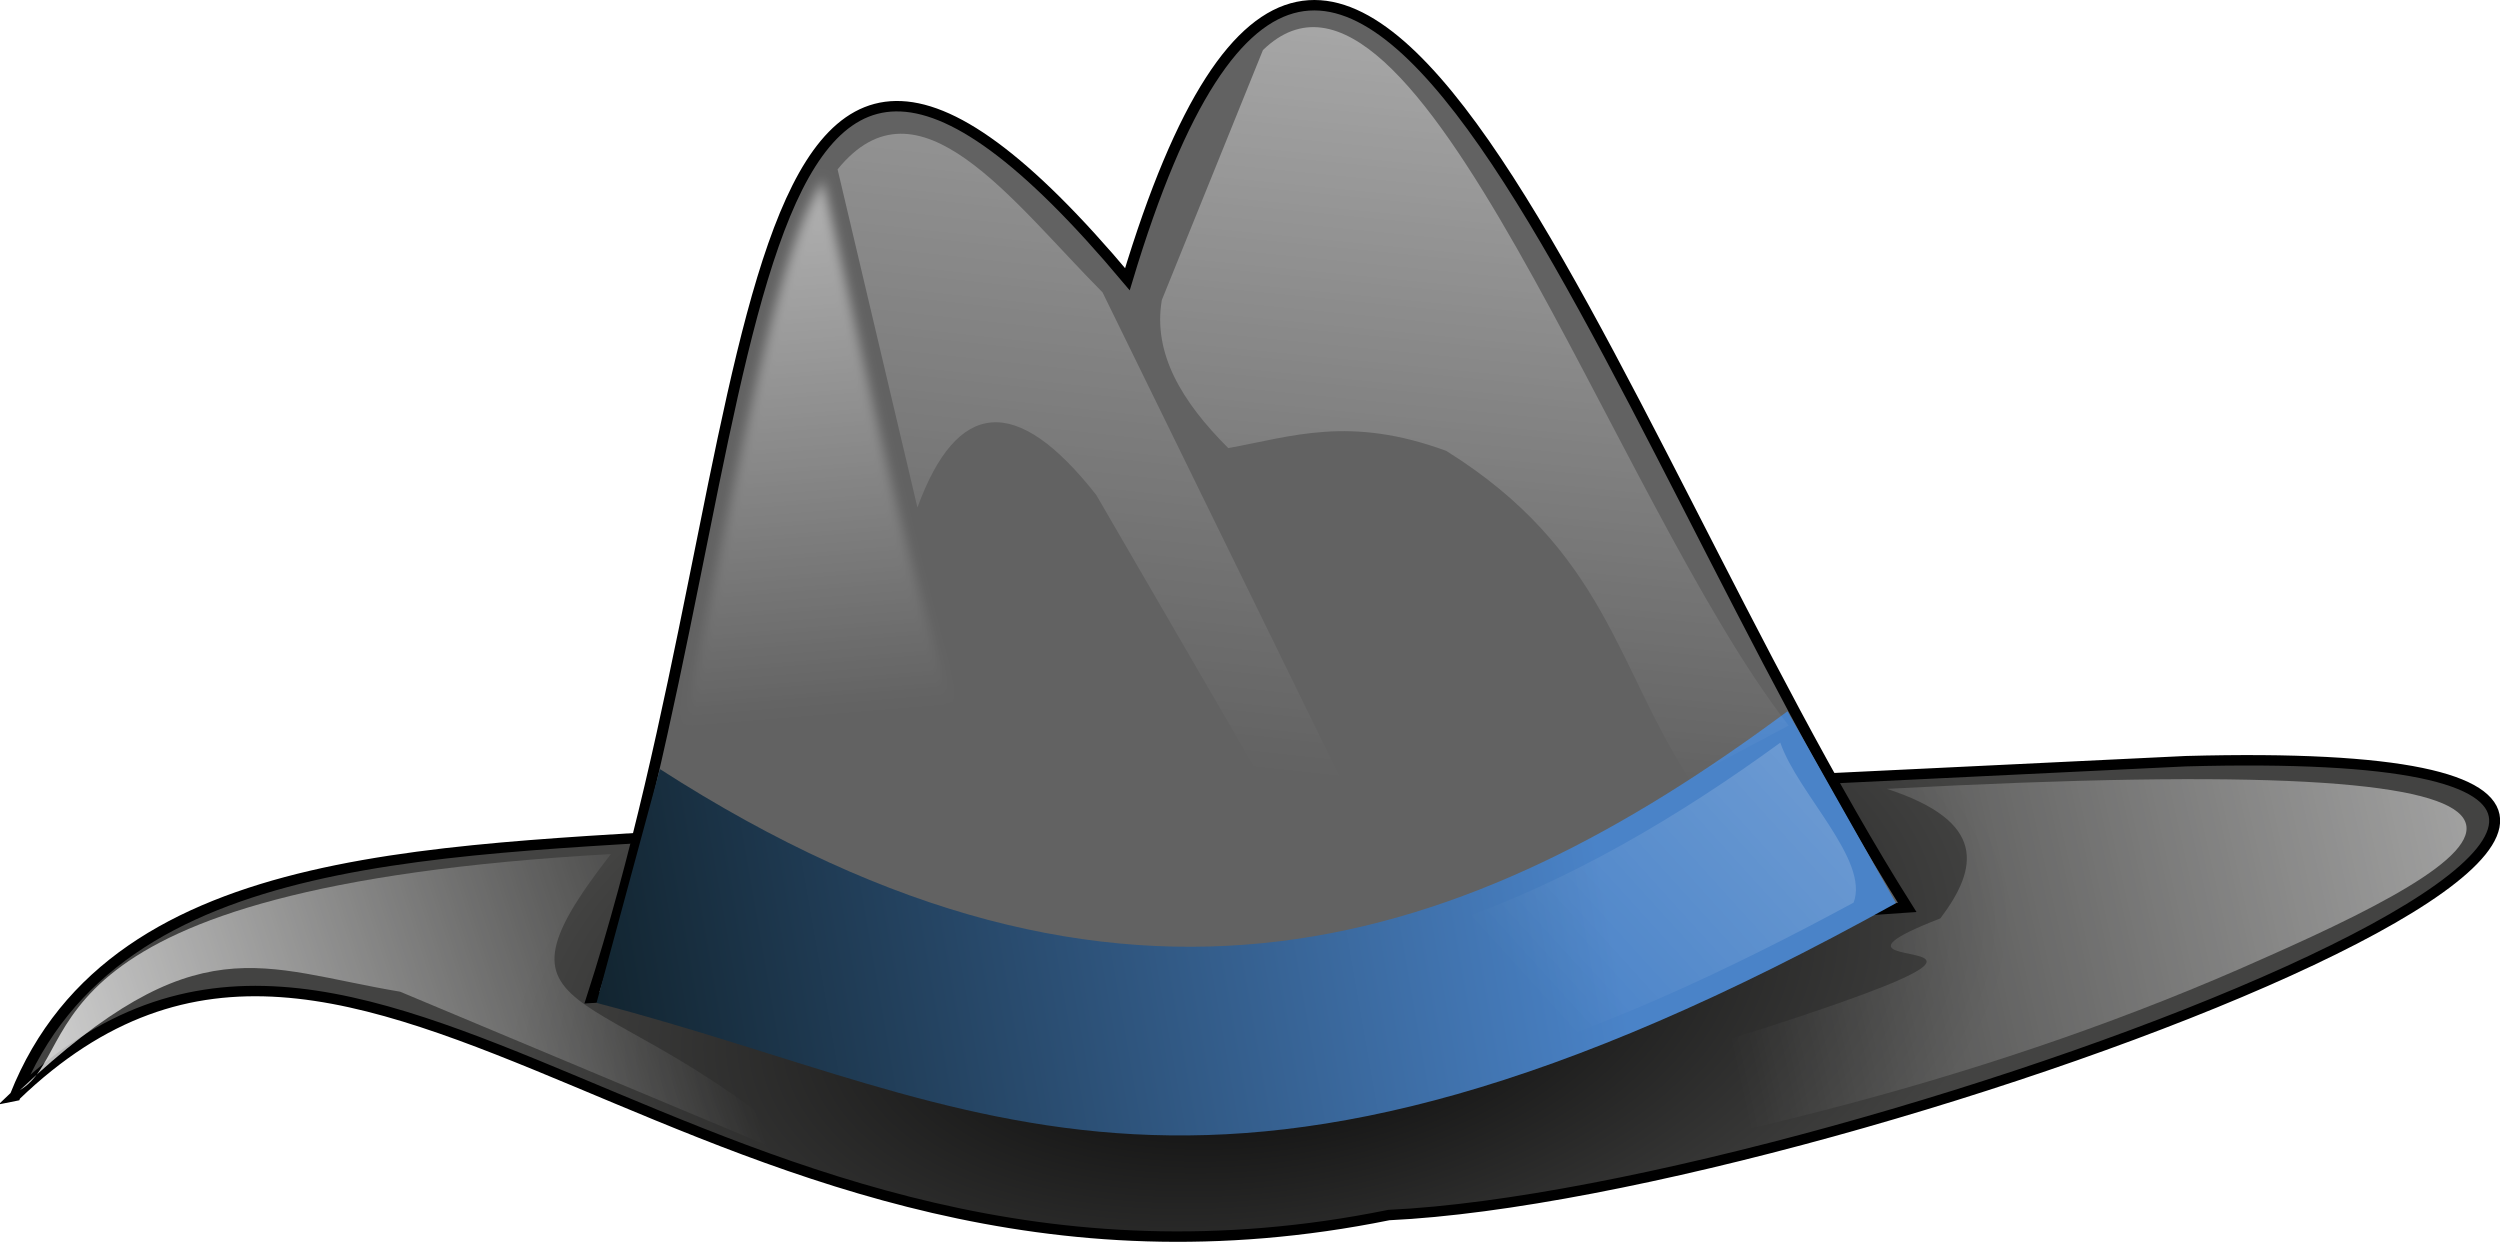
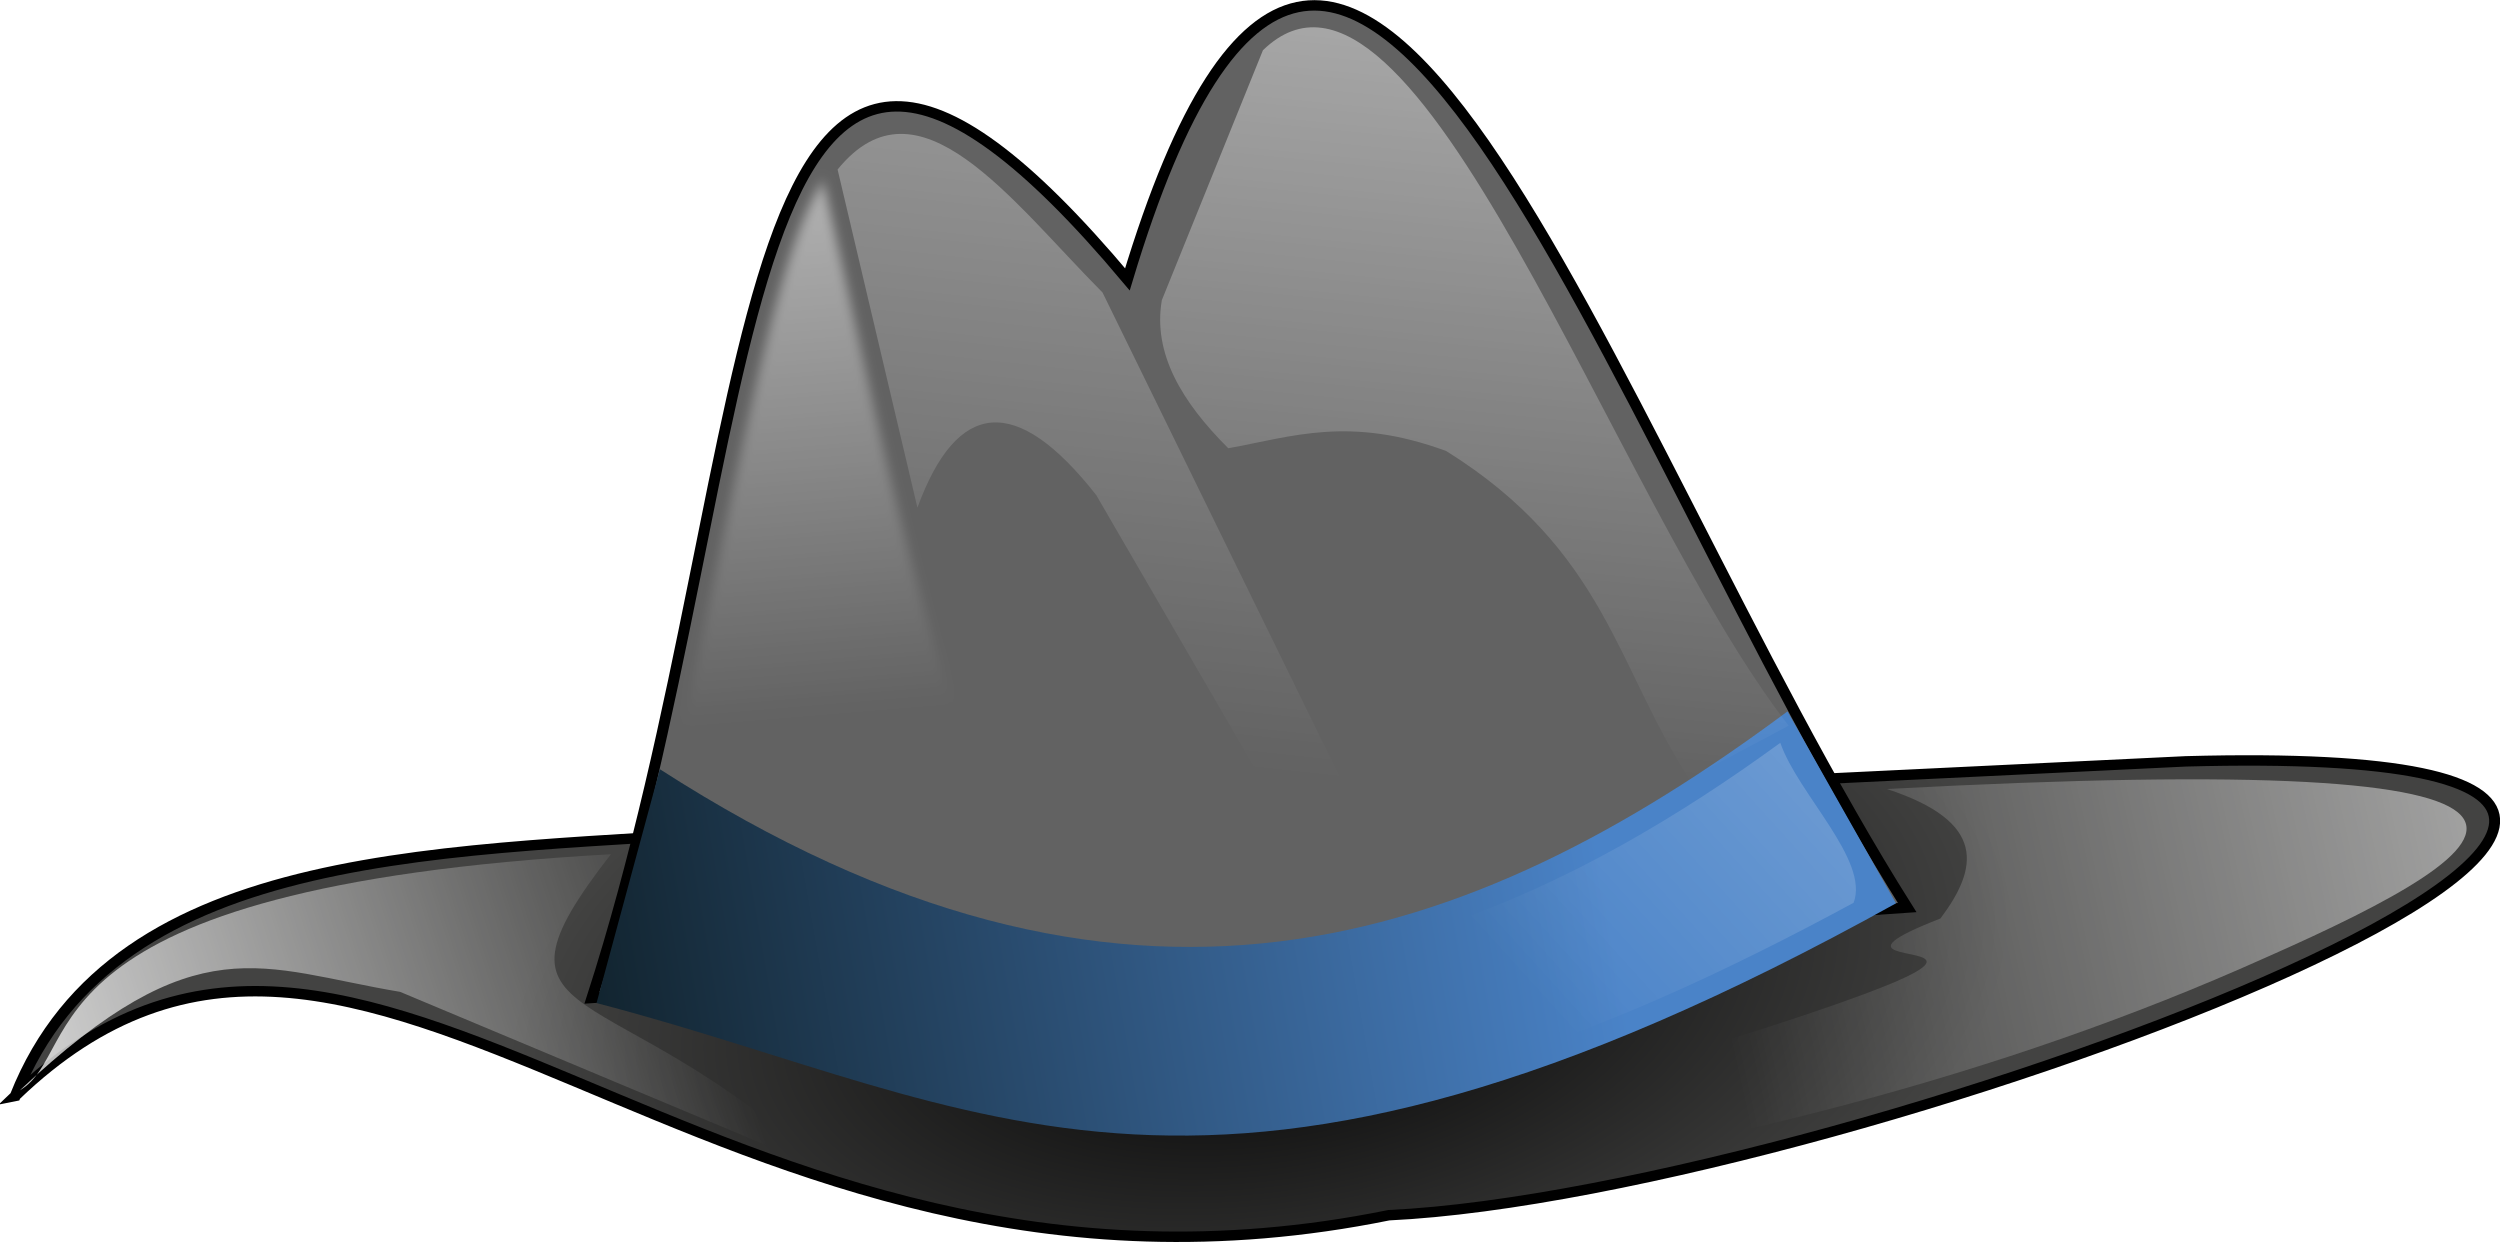
- <svg xmlns="http://www.w3.org/2000/svg" xmlns:xlink="http://www.w3.org/1999/xlink" version="1.1" width="100%" height="100%" viewBox="0 0 158.61 78.786" id="svg2">
+ <svg xmlns="http://www.w3.org/2000/svg" xmlns:xlink="http://www.w3.org/1999/xlink" version="1.1" width="159" height="79" viewBox="0 0 158.61 78.786" id="svg2">
  <defs id="defs4">
    <linearGradient x1="303.9" y1="308.01" x2="340.92" y2="462.36" id="linearGradient3788" gradientUnits="userSpaceOnUse">
      <stop id="stop3784" style="stop-color:#ffffff;stop-opacity:1" offset="0" />
      <stop id="stop3786" style="stop-color:#ffffff;stop-opacity:0" offset="1" />
    </linearGradient>
    <linearGradient x1="332.11" y1="326.24" x2="365.42" y2="458.69" id="linearGradient3796" gradientUnits="userSpaceOnUse">
      <stop id="stop3792" style="stop-color:#ffffff;stop-opacity:0.731" offset="0" />
      <stop id="stop3794" style="stop-color:#ffffff;stop-opacity:0" offset="1" />
    </linearGradient>
    <linearGradient x1="376.8" y1="352.69" x2="381.31" y2="453.22" id="linearGradient3804" gradientUnits="userSpaceOnUse">
      <stop id="stop3800" style="stop-color:#ffffff;stop-opacity:1" offset="0" />
      <stop id="stop3802" style="stop-color:#ffffff;stop-opacity:0" offset="1" />
    </linearGradient>
    <linearGradient x1="166.85" y1="475.82" x2="306.78" y2="488.33" id="linearGradient3812" gradientUnits="userSpaceOnUse">
      <stop id="stop3808" style="stop-color:#ffffff;stop-opacity:1" offset="0" />
      <stop id="stop3810" style="stop-color:#ffffff;stop-opacity:0" offset="1" />
    </linearGradient>
    <linearGradient x1="479.41" y1="479.67" x2="399.59" y2="465.24" id="linearGradient3820" gradientUnits="userSpaceOnUse">
      <stop id="stop3816" style="stop-color:#ffffff;stop-opacity:1" offset="0" />
      <stop id="stop3818" style="stop-color:#ffffff;stop-opacity:0" offset="1" />
    </linearGradient>
    <linearGradient x1="315.42" y1="484.45" x2="411.15" y2="488.78" id="linearGradient3852" gradientUnits="userSpaceOnUse">
      <stop id="stop3824" style="stop-color:#4a83c8;stop-opacity:1" offset="0" />
      <stop id="stop3826" style="stop-color:#10212a;stop-opacity:1" offset="1" />
    </linearGradient>
    <linearGradient x1="172.14" y1="393.79" x2="320.26" y2="492.38" id="linearGradient3864" gradientUnits="userSpaceOnUse">
      <stop id="stop3860" style="stop-color:#ffffff;stop-opacity:1" offset="0" />
      <stop id="stop3862" style="stop-color:#ffffff;stop-opacity:0" offset="1" />
    </linearGradient>
    <filter color-interpolation-filters="sRGB" id="filter3910">
      <feGaussianBlur stdDeviation="0.574" id="feGaussianBlur3912" />
    </filter>
    <radialGradient cx="348.18" cy="484.8" r="114.42" id="radialGradient3972" gradientUnits="userSpaceOnUse" gradientTransform="matrix(0.60457,0.0050483,-0.0027211,0.32587,139,325.06)">
      <stop id="stop3968" style="stop-color:#000000;stop-opacity:1" offset="0" />
      <stop id="stop3970" style="stop-color:#434342;stop-opacity:1" offset="1" />
    </radialGradient>
    <radialGradient cx="348.18" cy="484.8" r="114.42" id="radialGradient3972-1" gradientUnits="userSpaceOnUse" gradientTransform="matrix(0.60457,0.0050483,-0.0027211,0.32587,139,325.06)">
      <stop id="stop3968-5" style="stop-color:#000000;stop-opacity:1" offset="0" />
      <stop id="stop3970-4" style="stop-color:#434342;stop-opacity:1" offset="1" />
    </radialGradient>
    <linearGradient x1="315.42" y1="484.45" x2="411.15" y2="488.78" id="linearGradient3852-6" gradientUnits="userSpaceOnUse">
      <stop id="stop3824-5" style="stop-color:#4a83c8;stop-opacity:1" offset="0" />
      <stop id="stop3826-5" style="stop-color:#10212a;stop-opacity:1" offset="1" />
    </linearGradient>
    <linearGradient x1="332.11" y1="326.24" x2="365.42" y2="458.69" id="linearGradient3796-4" gradientUnits="userSpaceOnUse">
      <stop id="stop3792-0" style="stop-color:#ffffff;stop-opacity:0.731" offset="0" />
      <stop id="stop3794-3" style="stop-color:#ffffff;stop-opacity:0" offset="1" />
    </linearGradient>
    <linearGradient x1="303.9" y1="308.01" x2="340.92" y2="462.36" id="linearGradient3788-3" gradientUnits="userSpaceOnUse">
      <stop id="stop3784-0" style="stop-color:#ffffff;stop-opacity:1" offset="0" />
      <stop id="stop3786-4" style="stop-color:#ffffff;stop-opacity:0" offset="1" />
    </linearGradient>
    <linearGradient x1="376.8" y1="352.69" x2="381.31" y2="453.22" id="linearGradient3804-2" gradientUnits="userSpaceOnUse">
      <stop id="stop3800-4" style="stop-color:#ffffff;stop-opacity:1" offset="0" />
      <stop id="stop3802-7" style="stop-color:#ffffff;stop-opacity:0" offset="1" />
    </linearGradient>
    <filter color-interpolation-filters="sRGB" id="filter3910-5">
      <feGaussianBlur stdDeviation="0.574" id="feGaussianBlur3912-4" />
    </filter>
    <linearGradient x1="166.85" y1="475.82" x2="306.78" y2="488.33" id="linearGradient3812-6" gradientUnits="userSpaceOnUse">
      <stop id="stop3808-4" style="stop-color:#ffffff;stop-opacity:1" offset="0" />
      <stop id="stop3810-2" style="stop-color:#ffffff;stop-opacity:0" offset="1" />
    </linearGradient>
    <linearGradient x1="479.41" y1="479.67" x2="399.59" y2="465.24" id="linearGradient3820-2" gradientUnits="userSpaceOnUse">
      <stop id="stop3816-1" style="stop-color:#ffffff;stop-opacity:1" offset="0" />
      <stop id="stop3818-3" style="stop-color:#ffffff;stop-opacity:0" offset="1" />
    </linearGradient>
    <linearGradient x1="172.14" y1="393.79" x2="320.26" y2="492.38" id="linearGradient3066" xlink:href="#linearGradient3864-8" gradientUnits="userSpaceOnUse" />
    <linearGradient x1="172.14" y1="393.79" x2="320.26" y2="492.38" id="linearGradient3864-8" gradientUnits="userSpaceOnUse">
      <stop id="stop3860-1" style="stop-color:#ffffff;stop-opacity:1" offset="0" />
      <stop id="stop3862-1" style="stop-color:#ffffff;stop-opacity:0" offset="1" />
    </linearGradient>
    <linearGradient x1="172.14" y1="393.79" x2="320.26" y2="492.38" id="linearGradient3200" xlink:href="#linearGradient3864-8" gradientUnits="userSpaceOnUse" />
  </defs>
  <g transform="translate(-1278.175,-1324.32)" id="layer1">
    <g transform="matrix(-0.6891662,0.08701186,0.08274511,0.655372,1557.916,1039.271)" id="g3974">
      <path d="M 462.1,479.67 C 450.016,456.562 419.497,461.817 391.415,463.321 L 261.585,473.9 c -79.327,8.234 35.114,37.157 77.417,33.659 63.858,5.022 87.515,-55.77 123.1,-27.889 z" id="path2996" style="fill:url(#radialGradient3972-1);stroke:#000000;stroke-width:1px" />
      <path d="m 408.72,477.27 c -22.769,-51.104 -25.121,-113.65 -56.74,-62.03 -27.776,-65.757 -41.438,19.642 -63.472,69.242 z" id="path2998" style="fill:#626262;stroke:#000000;stroke-width:1px" />
      <path d="m 399.95,456.29 c -38.793,34.195 -71.276,26.763 -102.84,8.059 l -7.636,19.593 c 66.741,28.114 84.836,8.189 118.89,-6.129 z" id="path3000" style="fill:url(#linearGradient3852-6)" />
      <path d="m 334.67,476.78 19.715,-60.587 c 7.209,-9.839 14.169,-23.407 22.6,-14.906 l -3.366,33.179 c -4.816,-9.814 -10.25,-9.74 -16.349,0.962 l -15.868,39.43 c -1.856,2.579 -3.632,5.56 -6.732,1.923 z" id="path3004" style="fill:url(#linearGradient3796-4)" />
      <path d="m 349.1,417.64 c 1.434,4.969 -0.65,9.938 -4.328,14.906 -5.926,-0.33 -11.345,-1.673 -19.715,2.885 -13.293,11.38 -12.982,22.76 -18.272,34.14 l -9.617,-3.847 c 13.304,-23.562 24.505,-82.86 39.911,-70.685 z" id="path3006" style="fill:url(#linearGradient3788-3)" />
      <path d="m 369.29,467.17 c 5.836,-18.848 6.911,-42.456 9.136,-64.915 5.413,6.005 12.663,32.225 19.234,50.97 l -21.157,15.868 z" id="path3008" style="fill:url(#linearGradient3804-2);filter:url(#filter3910-5)" />
      <path d="m 288.99,472.94 c -69.909,5.314 -57.217,12.831 -32.217,20.677 24.912,7.992 52.666,11.721 82.706,12.021 l 6.251,-3.847 c -95.465,-15.642 -40.071,-10.579 -60.106,-15.868 -4.003,-4.328 -5.35,-8.655 3.366,-12.983 z" id="path3010" style="fill:url(#linearGradient3812-6)" />
      <path d="m 389.49,496.5 36.545,-22.119 c 12.413,-3.92 17.593,-8.962 35.583,4.809 -6.453,-2.881 -1.697,-19.386 -56.259,-15.387 14.864,15.571 1.163,11.1 -15.868,32.698 z" id="path3012" style="fill:url(#linearGradient3820-2)" />
      <path d="m 397.59,460.91 c -18.122,15.677 -43.167,25.451 -67.258,19.598 -11.379,-2.515 -22.16,-7.422 -32.211,-13.254 -1.034,5.132 -6.75,12.258 -4.812,16.125 24.302,9.938 52.209,17.814 77.938,8.688 11.927,-3.955 22.954,-10.436 34.562,-15.312 -2.24,-5.698 -4.479,-11.396 -6.719,-17.094 l -0.768,0.64 -0.732,0.61 z" id="path3854" style="fill:url(#linearGradient3200)" />
    </g>
  </g>
</svg>
